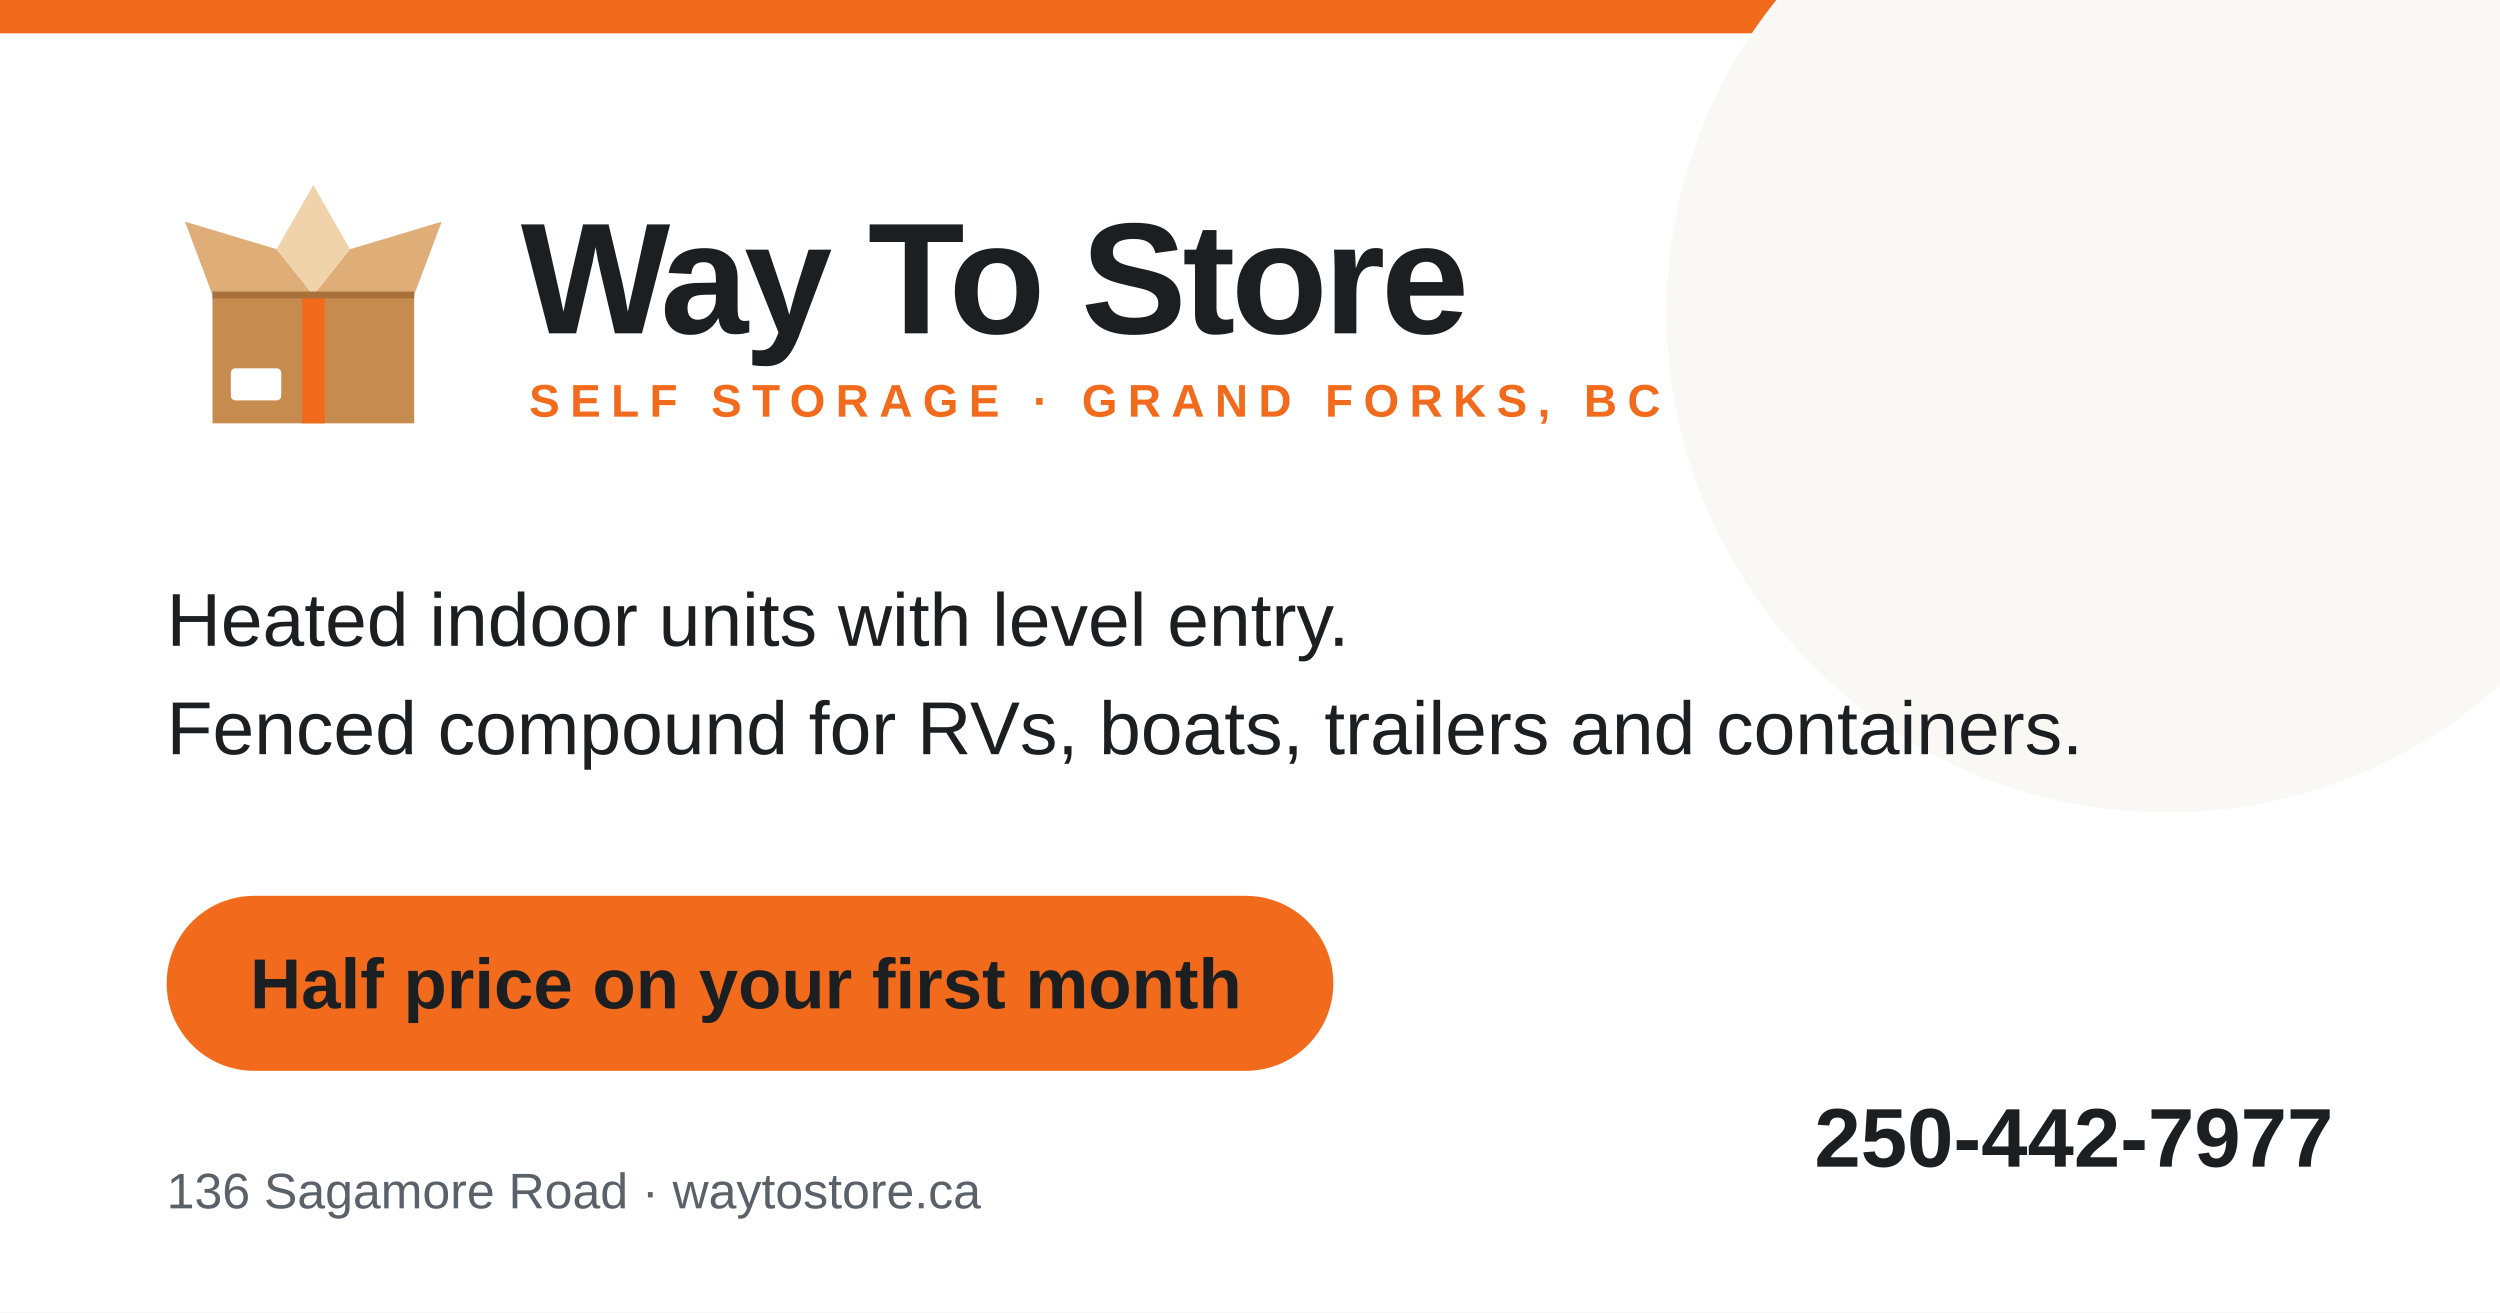
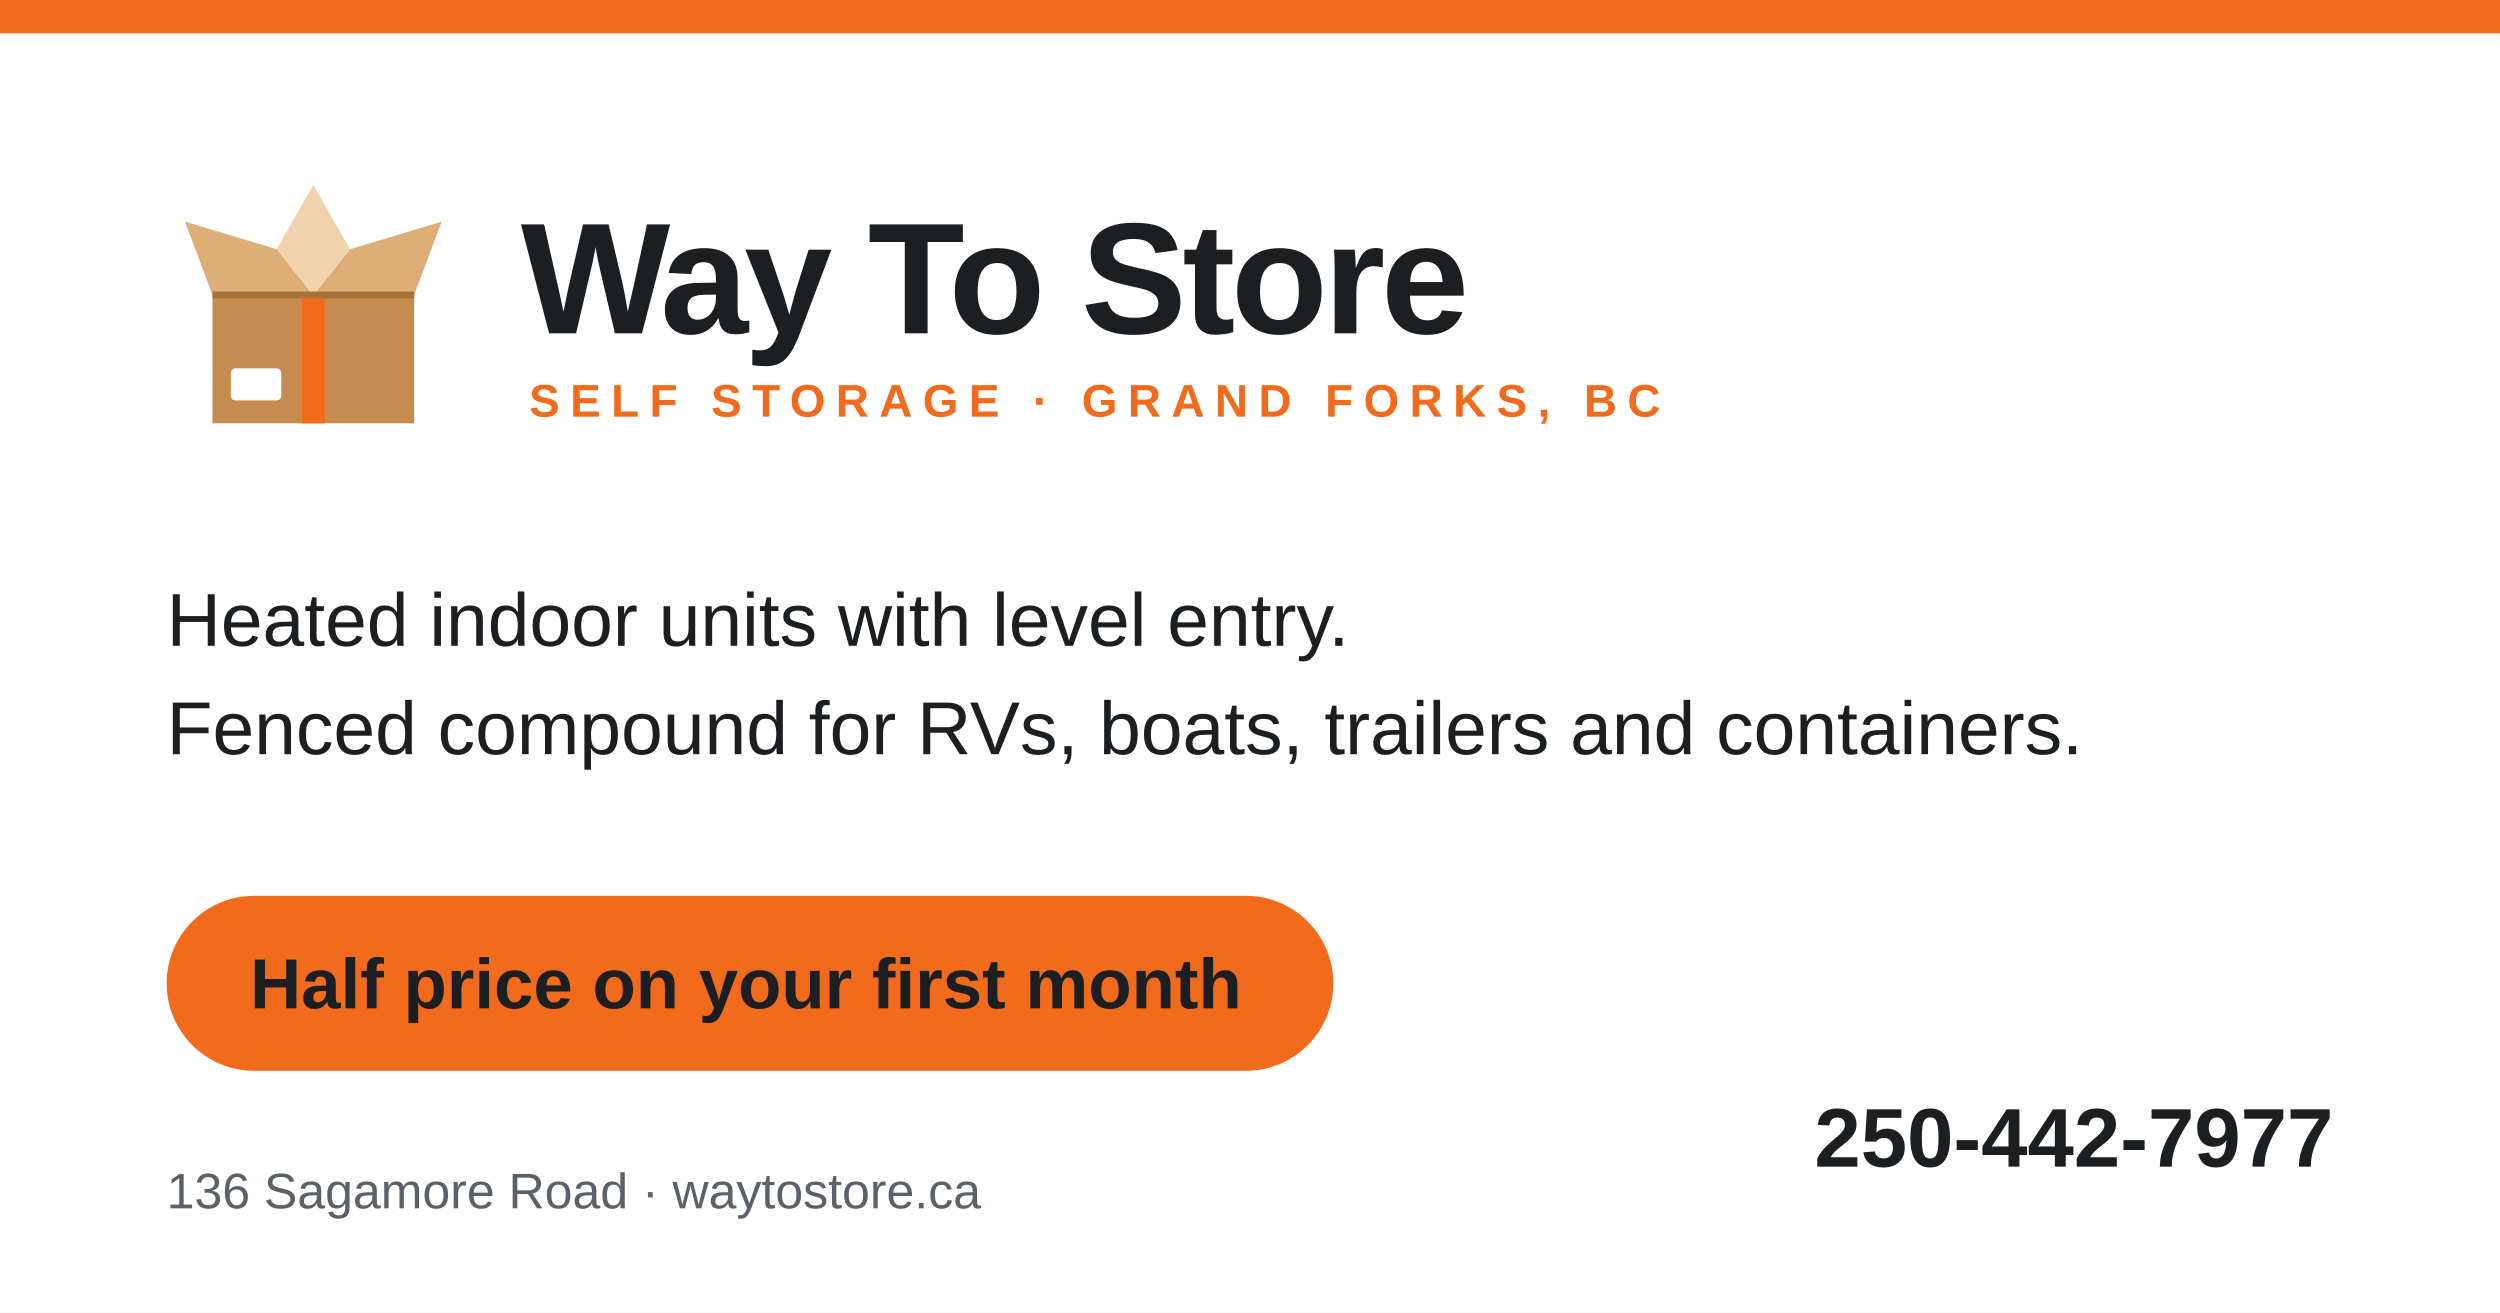
<svg xmlns="http://www.w3.org/2000/svg" width="1200" height="630" viewBox="0 0 1200 630">
  <rect width="1200" height="630" fill="#ffffff" />
  <rect width="1200" height="16" fill="#f26b1d" />
-   <circle cx="1040" cy="150" r="240" fill="#faf8f5" />
  <g transform="translate(80 80) scale(2.2)">
    <path d="M10 28 H54 V56 H10 Z" fill="#c68b4f" />
    <path d="M10 28 L4 12 L24 18 L32 28 Z M54 28 L60 12 L40 18 L32 28 Z" fill="#dfae78" />
    <path d="M24 18 L32 4 L40 18 L32 28 Z" fill="#f0d2ab" />
    <rect x="29.5" y="28" width="5" height="28" fill="#f26b1d" />
    <path d="M10 28 H54" stroke="#a9713a" stroke-width="1.5" />
    <rect x="14" y="44" width="11" height="7" rx="1" fill="#ffffff" />
  </g>
  <text x="250" y="160" font-family="Arial, Helvetica, sans-serif" font-weight="bold" font-size="76" letter-spacing="-2" fill="#1c1f22">Way To Store</text>
  <text x="254" y="200" font-family="Arial, Helvetica, sans-serif" font-weight="bold" font-size="22" letter-spacing="5" fill="#f26b1d">SELF STORAGE  ·  GRAND FORKS, BC</text>
  <text x="80" y="310" font-family="Arial, Helvetica, sans-serif" font-size="36" fill="#1c1f22">Heated indoor units with level entry.</text>
  <text x="80" y="362" font-family="Arial, Helvetica, sans-serif" font-size="36" fill="#1c1f22">Fenced compound for RVs, boats, trailers and containers.</text>
  <rect x="80" y="430" width="560" height="84" rx="42" fill="#f26b1d" />
  <text x="120" y="484" font-family="Arial, Helvetica, sans-serif" font-weight="bold" font-size="34" fill="#1c1f22">Half price on your first month</text>
  <text x="1120" y="560" text-anchor="end" font-family="Arial, Helvetica, sans-serif" font-weight="bold" font-size="40" fill="#1c1f22">250-442-7977</text>
  <text x="80" y="580" font-family="Arial, Helvetica, sans-serif" font-size="24" fill="#5b6168">136 Sagamore Road  ·  waytostore.ca</text>
</svg>
